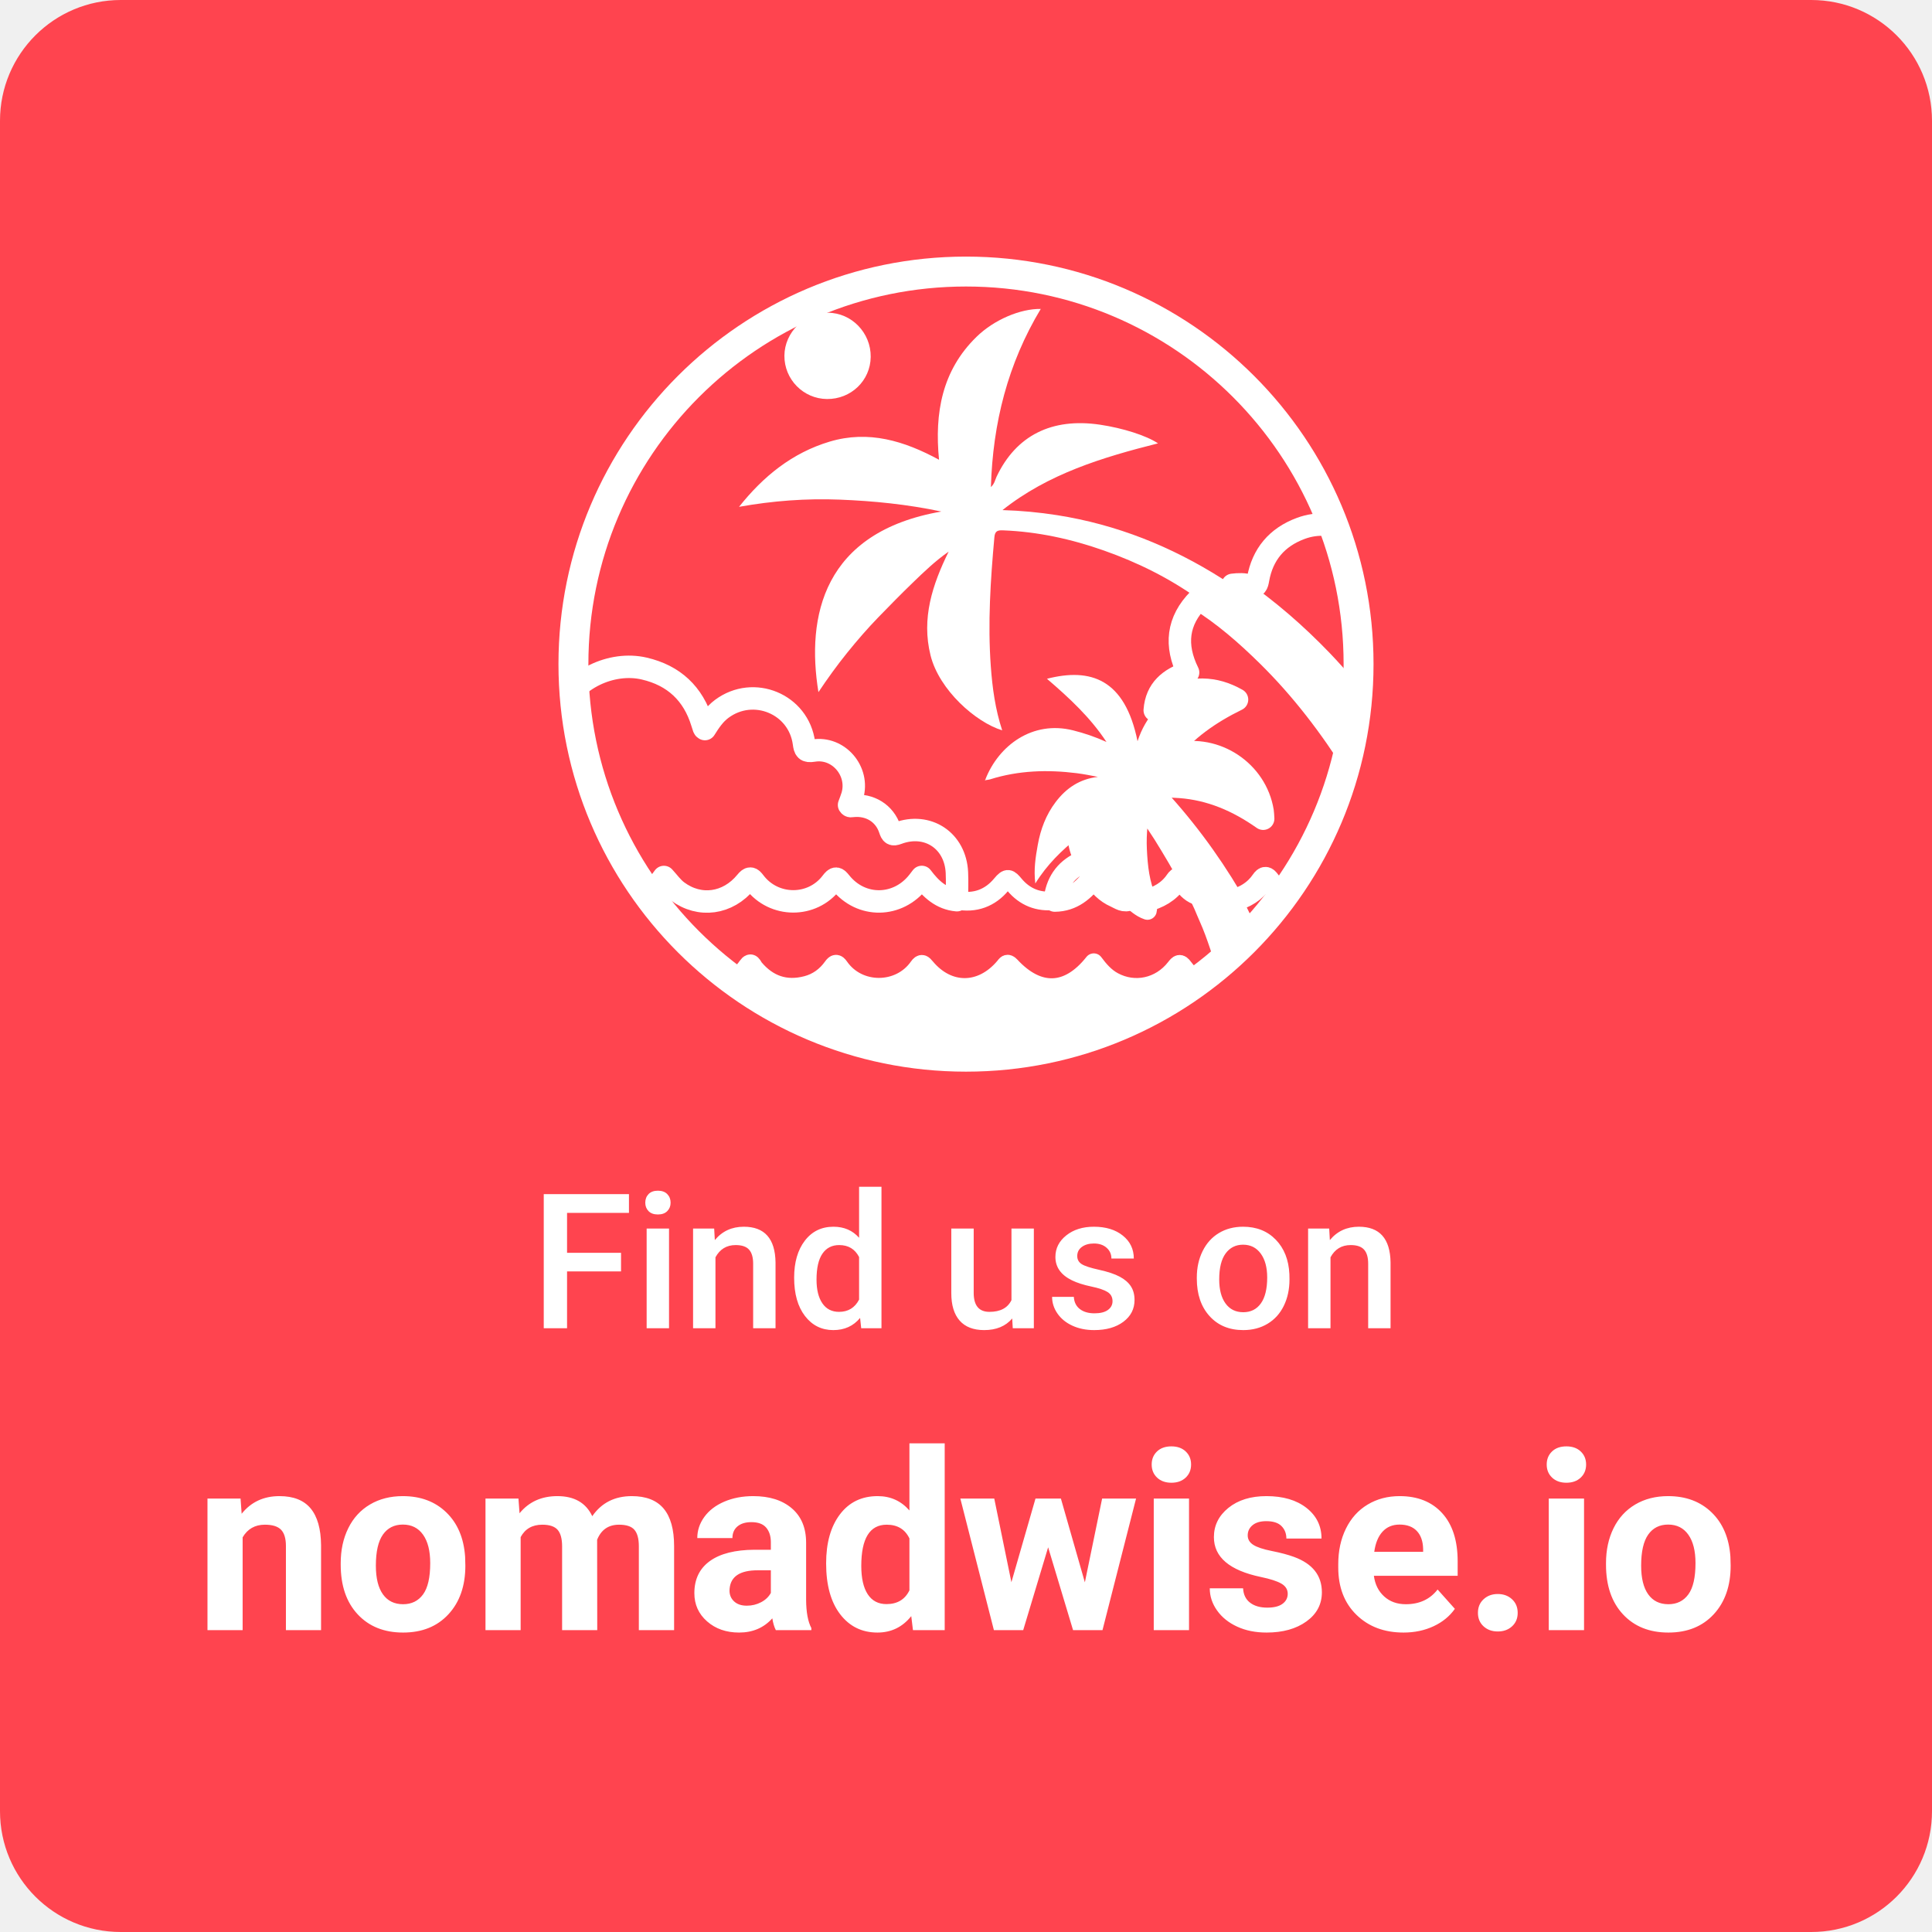
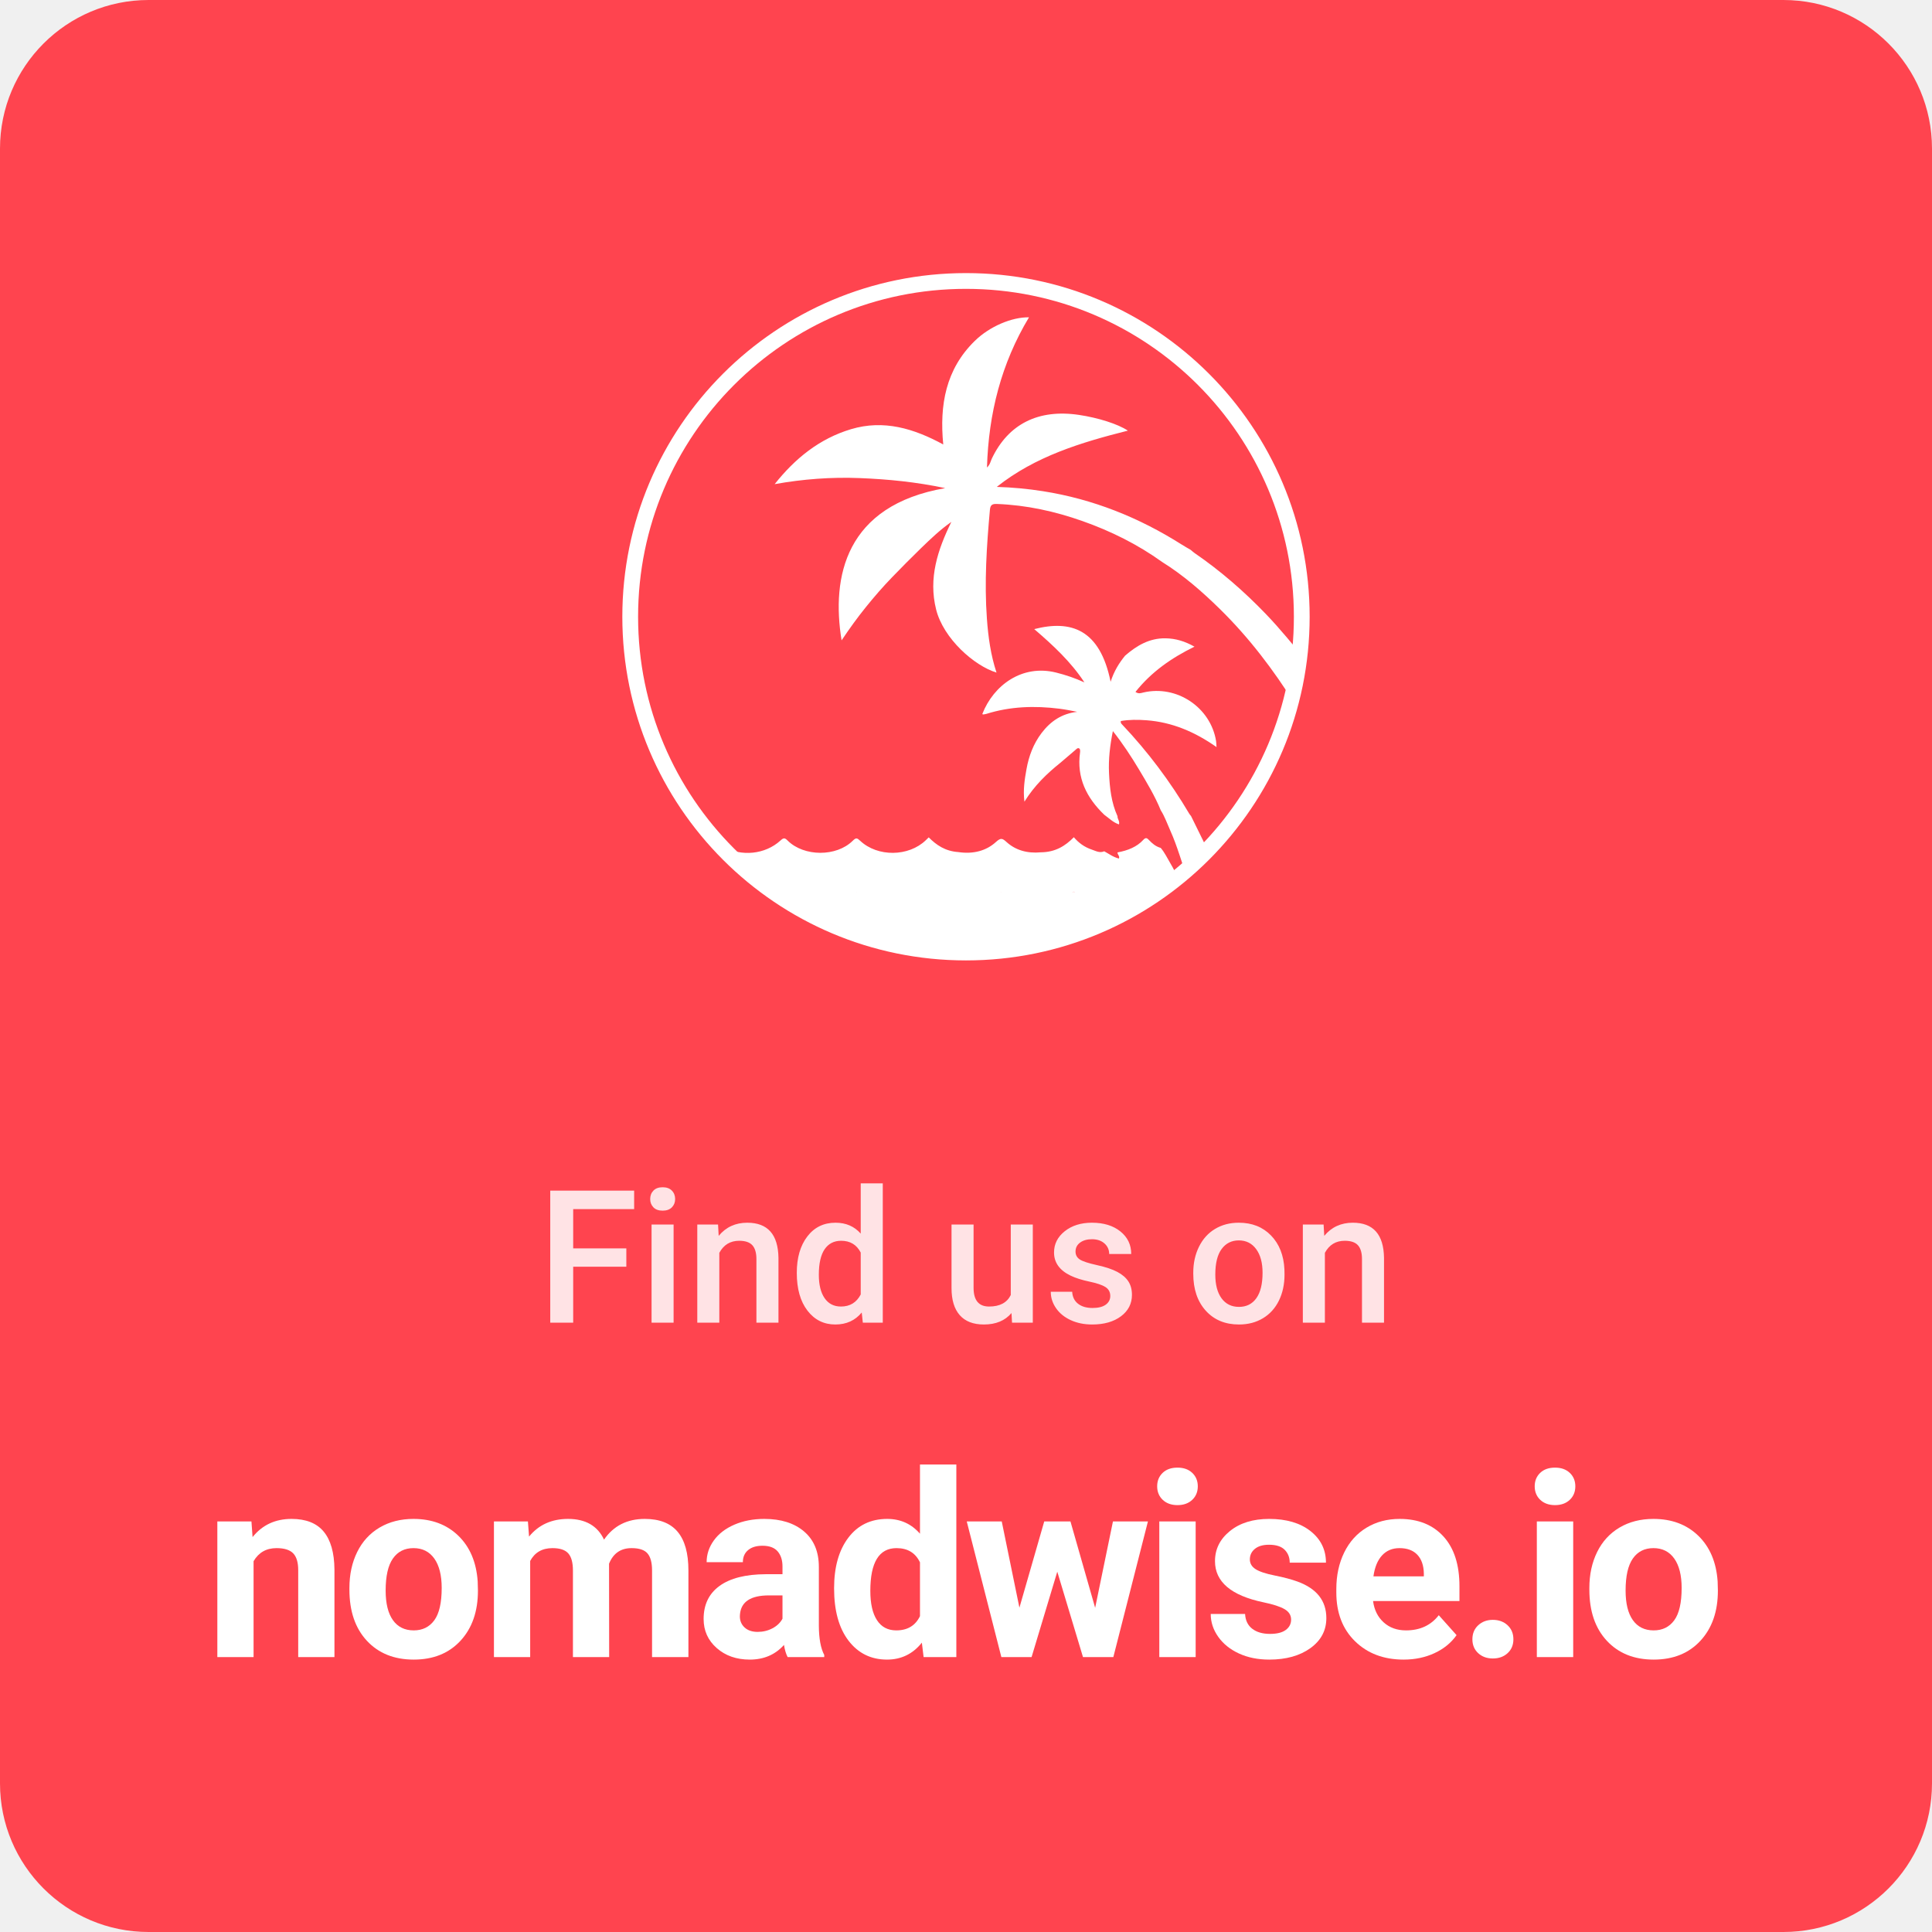
- <svg xmlns="http://www.w3.org/2000/svg" width="128" height="128" viewBox="0 0 128 128" role="img" aria-label="Find us on nomadwise.io">
-   <rect x="0.5" y="0.5" width="127.0" height="127.0" rx="7.5" fill="#FF444F" stroke="#FF444F" stroke-width="1.0" />
-   <svg x="37.00" y="17.00" width="54" height="54" viewBox="13.339 5.712 435.880 435.880">
-     <defs>
-       <clipPath id="fsrc">
-         <circle cx="231.279" cy="223.652" r="207.94" />
-       </clipPath>
-     </defs>
-     <g clip-path="url(#fsrc)">
-       <path fill="#fff" d="M421.485,221.893c-13.82-14.372-28.782-27.389-45.234-38.676c-0.847-0.581-1.595-1.305-2.389-1.961c-1.912-1.128-3.856-2.206-5.731-3.394c-27.104-17.172-56.318-28.87-88.091-33.865c-9.636-1.515-19.345-2.421-29.249-2.72c24.463-19.42,53.42-28.186,83.171-35.686c-6.201-4.166-18.825-8.178-31.043-9.987c-25.794-3.819-44.862,5.791-55.296,27.826c-0.786,1.661-1.007,3.66-3.029,5.549c1.024-34.332,9.056-65.974,26.66-95.279c-10.813-0.18-24.918,5.71-34.378,14.949c-18.431,18-22.469,40.674-20.02,65.714c-18.584-10.106-37.705-15.915-58.487-9.701c-20.084,6.006-35.577,18.644-48.456,34.869c17.974-3.22,35.892-4.566,53.939-3.845c17.971,0.718,35.835,2.467,54.25,6.364c-63.29,10.965-72.322,56.167-65.737,96.579c4.909-7.335,9.936-14.317,15.345-21.021c5.331-6.609,10.884-13.025,16.794-19.117c6.011-6.196,12.068-12.355,18.27-18.359c6.071-5.877,12.178-11.743,19.219-16.635c-8.687,17.691-14.633,35.678-9.664,55.53c4.631,18.504,24.222,35.762,38.308,40.032c-3.687-11.174-5.254-22.615-6.093-34.211c-1.673-23.111-0.168-46.111,1.92-69.114c0.303-3.341,1.801-3.733,4.607-3.625c18.605,0.717,36.554,4.65,54.051,10.826c18.042,6.369,35.036,14.801,50.611,25.985c13.546,8.442,25.472,18.883,36.806,30.024c18.297,17.986,33.714,38.264,47.321,59.96c0.528,0.841,1.023,1.718,1.665,2.307c2.596-9.503,4.574-19.261,5.868-29.235C438.986,241.749,430.674,231.45,421.485,221.893z" />
-       <path fill="#fff" d="M374.019,350.035c-0.363-0.462-0.783-0.889-1.079-1.39c-12.096-20.454-26.253-39.355-42.596-56.613c-0.498-0.525-1.097-1.016-0.839-2.246c5.316-0.908,10.814-0.883,16.277-0.478c16.263,1.206,30.743,7.39,44.416,17.016c-0.126-1.79-0.119-2.83-0.282-3.843c-3.462-21.383-24.982-35.749-46.137-30.78c-1.529,0.359-2.99,1.026-4.996-0.366c10.145-12.757,22.868-21.579,37.436-28.713c-6.133-3.462-12.011-5.207-18.413-5.299c-10.197-0.147-18.227,4.627-25.594,11c-3.772,4.635-6.945,9.649-9.195,16.564c-6.749-33.323-25.101-39.397-48.446-33.397c11.975,10.262,23.282,20.772,31.823,33.786c-5.956-2.701-11.844-4.703-17.928-6.221c-21.583-5.386-39.694,8.03-46.805,26.212c0.101,0.131,0.206,0.259,0.314,0.384c0.729-0.12,1.485-0.154,2.183-0.374c15.202-4.788,30.709-5.257,46.386-3.294c1.918,0.24,3.826,0.566,5.731,0.9c1.854,0.325,3.696,0.711,5.544,1.071c-9.774,1.131-16.942,6.006-22.596,13.462c-5.145,6.785-8.062,14.545-9.554,22.845c-1.185,6.596-2.256,13.231-1.319,20.69c6.296-10.158,14.182-17.757,22.804-24.668c3.152-2.701,6.287-5.423,9.47-8.087c0.748-0.626,1.625-1.763,2.646-0.876c0.484,0.42,0.465,1.665,0.351,2.491c-2.208,16.002,4.156,28.648,15.348,39.424c2.999,2.142,5.613,4.891,9.346,6.138c0.639-2.078-1.047-3.469-0.929-5.195c-3.952-8.686-4.935-17.974-5.375-27.336c-0.411-8.749,0.576-17.393,2.443-26.671c6.344,8.063,11.614,16.079,16.542,24.321c5.024,8.401,10.1,16.783,13.819,25.885c2.569,4.032,4.098,8.551,6.047,12.874c4.506,9.995,7.322,20.596,11.073,30.861c5.221-4.416,10.231-9.072,15.013-13.953c-0.144-0.187-0.275-0.398-0.393-0.639C382.394,367.017,378.202,358.529,374.019,350.035z" />
-       <path fill="none" stroke="#fff" stroke-width="12" stroke-linejoin="round" d="M194.721,314.132c-2.722,1.018-3.284,0.45-4.134-2.144c-2.816-8.598-10.699-13.393-19.817-12.515c-0.697,0.067-1.453,0.44-2.034-0.498c0.573-1.587,1.257-3.219,1.757-4.905c3.886-13.103-7.352-26.393-20.837-24.17c-4.075,0.672-4.58-0.563-5.031-3.96c-2.783-20.999-26.963-31.004-43.963-18.368c-3.892,2.893-6.483,6.799-8.996,10.81c-0.35-0.277-0.5-0.335-0.533-0.432c-0.333-0.984-0.661-1.971-0.965-2.965c-4.765-15.604-15.153-25.295-30.978-28.967c-17.634-4.092-37.906,5.932-44.546,21.487c4.107,37.727,17.833,72.564,38.689,101.999c7.058-1.393,12.111-5.867,16.389-12.014c2.51,2.726,4.512,5.633,7.334,7.726c11.757,8.721,26.807,6.761,36.539-5.089c2.076-2.528,2.781-2.291,4.594,0.102c10.327,13.632,30.873,13.768,41.193,0.17c2.161-2.847,2.765-2.562,4.826,0.01c11.053,13.795,30.71,13.453,41.58-0.533c0.54-0.695,1.071-1.396,1.848-2.409c4.868,6.492,10.419,11.673,18.781,12.434c0.012-4.915,0.222-9.838,0.003-14.742C225.655,318.049,210.761,308.135,194.721,314.132z" />
-       <path fill="none" stroke="#fff" stroke-width="12" stroke-linejoin="round" d="M439.855,278.905c-13.607-21.696-29.024-41.974-47.321-59.96c-11.334-11.141-23.26-21.582-36.806-30.024c-11.486,11.603-12.833,24.714-5.675,39.209c-9.901,3.277-17.004,9.008-17.841,20.194c7.367-6.374,15.397-11.148,25.594-11c6.401,0.093,12.28,1.838,18.413,5.299c-14.568,7.133-27.291,15.956-37.436,28.713c2.006,1.393,3.466,0.726,4.996,0.366c21.156-4.969,42.676,9.397,46.137,30.78c0.164,1.013,0.156,2.053,0.282,3.843c-13.673-9.625-28.153-15.809-44.416-17.016c-5.462-0.405-10.961-0.43-16.277,0.478c-0.258,1.23,0.341,1.721,0.839,2.246c16.343,17.258,30.5,36.159,42.596,56.613c0.296,0.501,0.716,0.928,1.078,1.389c6.403-1.657,11.802-4.893,15.581-10.402c1.517-2.212,2.29-1.917,3.753,0.074c3.957,5.382,9.31,8.563,15.468,10.367c14.681-20.58,25.861-43.825,32.7-68.863C440.878,280.623,440.383,279.746,439.855,278.905z" />
-       <path fill="none" stroke="#fff" stroke-width="12" stroke-linejoin="round" d="M437.443,152.83c-0.117-0.071-0.235-0.138-0.355-0.192c-8.734-3.99-17.755-4.92-26.81-1.558c-12.676,4.706-20.44,13.81-22.807,27.239c-0.462,2.624-0.908,4.566-4.348,3.425c-2.99-0.992-6.144-0.878-9.262-0.488c0.794,0.656,1.543,1.38,2.389,1.961c16.452,11.287,31.414,24.304,45.234,38.676c9.189,9.557,17.501,19.856,25.904,30.084c1.203-9.272,1.83-18.725,1.83-28.325C449.219,198.858,445.07,175.036,437.443,152.83z" />
-       <path fill="#fff" d="M156.927,81.881c-12.654-0.118-22.874-10.538-22.761-23.208c0.111-12.464,10.766-22.979,23.247-22.942c12.694,0.038,23.067,10.747,22.905,23.649C180.159,72.034,169.798,82.001,156.927,81.881z" />
-       <path fill="none" stroke="#fff" stroke-width="12" stroke-linejoin="round" d="M291.152,316.285c3.152-2.701,6.287-5.423,9.47-8.087c0.748-0.626,1.625-1.763,2.646-0.876c0.484,0.42,0.465,1.665,0.351,2.491c-2.208,16.002,4.156,28.648,15.348,39.424c-2.982,1.698-5.386-0.327-7.814-1.402c-4.836-2.141-8.454-5.81-11.454-10.489c-5.395,7.292-11.62,12.634-20.929,12.748c0.91-9.267,5.392-16.151,13.855-20.151c2.374-1.122,2.688-2.302,1.445-4.391C292.375,322.703,292.197,319.353,291.152,316.285z" />
-       <path fill="#fff" d="M241.974,285.651c-0.191,0.105-0.382,0.211-0.573,0.316c0.09-0.229,0.179-0.458,0.264-0.694C241.761,285.399,241.866,285.526,241.974,285.651z" />
-       <path fill="#fff" d="M231.279,441.592c50.217,0,96.459-16.994,133.311-45.531c-0.529-0.092-1.09-0.108-1.543-0.213c-6.357-1.482-11.615-4.715-15.414-9.951c-1.935-2.667-2.705-1.92-4.356,0.197c-8.184,10.496-21.862,13.377-33.194,7.234c-4.377-2.372-7.539-6.029-10.473-9.988c-13.546,17.154-29.678,17.758-44.513,1.755c-1.792-1.933-2.279-0.666-3.268,0.506c-12.244,14.515-30.078,14.652-42.124,0.242c-1.44-1.723-2.188-2.555-3.81-0.234c-10.076,14.417-32.304,14.531-42.384-0.087c-1.344-1.949-2.22-1.803-3.55,0.065c-3.478,4.885-8.125,8.316-13.952,9.825c-11.216,2.905-20.504-0.309-27.945-9.15c-0.901-1.07-1.623-4.085-3.716-1.041c-4.054,5.898-9.764,9.086-16.375,10.846C134.827,424.6,181.066,441.592,231.279,441.592z" />
-       <path fill="none" stroke="#fff" stroke-width="10" stroke-linejoin="round" d="M360.861,359.252c-1.949-4.323-3.478-8.842-6.047-12.874c-3.332-1.269-5.483-3.887-7.451-6.66c-1.289-1.816-2.091-2.382-3.689-0.048c-3.915,5.718-9.625,8.917-16.289,10.509c-0.118,1.726,1.568,3.117,0.929,5.195c-3.733-1.247-6.347-3.996-9.344-6.137c-2.984,1.696-5.388-0.328-7.816-1.403c-4.836-2.141-8.454-5.81-11.454-10.489c-5.395,7.292-11.62,12.634-20.929,12.748c-8.784,1.116-16.114-1.917-21.646-8.557c-2.743-3.291-3.677-4.022-6.877-0.132c-6.012,7.306-14.189,10.424-23.83,8.495c-8.362-0.761-13.913-5.942-18.781-12.434c-0.777,1.013-1.308,1.715-1.848,2.409c-10.871,13.985-30.528,14.327-41.58,0.533c-2.06-2.571-2.665-2.857-4.826-0.01c-10.321,13.598-30.866,13.462-41.193-0.17c-1.813-2.393-2.517-2.63-4.594-0.102c-9.732,11.851-24.782,13.81-36.539,5.089c-2.822-2.093-4.824-5-7.334-7.726c-4.278,6.147-9.331,10.622-16.389,12.014c12.501,17.644,27.566,33.34,44.643,46.563c6.611-1.76,12.321-4.948,16.375-10.846c2.092-3.044,2.815-0.029,3.716,1.041c7.44,8.841,16.729,12.055,27.945,9.15c5.827-1.509,10.474-4.94,13.952-9.825c1.33-1.868,2.206-2.014,3.55-0.065c10.08,14.618,32.308,14.504,42.384,0.087c1.622-2.321,2.369-1.49,3.81,0.234c12.046,14.41,29.88,14.273,42.124-0.242c0.988-1.171,1.476-2.439,3.268-0.506c14.835,16.003,30.966,15.4,44.513-1.755c2.934,3.959,6.096,7.615,10.473,9.988c11.332,6.142,25.009,3.261,33.194-7.234c1.651-2.117,2.421-2.864,4.356-0.197c3.799,5.235,9.057,8.468,15.414,9.951c0.453,0.106,1.014,0.121,1.543,0.213c2.492-1.93,4.939-3.914,7.343-5.947C368.182,379.848,365.367,369.248,360.861,359.252z" />
-       <path fill="none" stroke="#fff" stroke-width="10" stroke-linejoin="round" d="M393.353,339.707c-1.464-1.991-2.236-2.286-3.753-0.074c-3.779,5.509-9.178,8.745-15.58,10.402c4.183,8.493,8.374,16.982,12.534,25.486c0.118,0.241,0.25,0.452,0.393,0.639c7.943-8.106,15.266-16.822,21.874-26.085C402.662,348.27,397.31,345.089,393.353,339.707z" />
-       <path fill="none" stroke="#fff" stroke-width="12" stroke-linejoin="round" d="M327.385,350.179c-3.952-8.686-4.935-17.974-5.375-27.336c-0.411-8.749,0.576-17.393,2.443-26.671c6.344,8.063,11.614,16.079,16.542,24.321c5.024,8.401,10.1,16.783,13.819,25.885c-3.332-1.269-5.482-3.887-7.451-6.66c-1.289-1.816-2.091-2.382-3.689-0.048C339.759,345.389,334.049,348.587,327.385,350.179z" />
+ <svg xmlns="http://www.w3.org/2000/svg" viewBox="0 0 104 104" width="104" height="104" role="img" aria-label="Find us on nomadwise.io">
+   <rect width="104" height="104" rx="8" fill="#FF444F" />
+   <g transform="translate(32.373 14.221) scale(0.08486)">
+     <clipPath id="c520332">
+       <circle cx="231.28" cy="223.65" r="213.0" />
+     </clipPath>
+     <g clip-path="url(#c520332)">
+       <path fill="#FFFFFF" d="M421.485,221.893c-13.82-14.372-28.782-27.389-45.234-38.676c-0.847-0.581-1.595-1.305-2.389-1.961    c-1.912-1.128-3.856-2.206-5.731-3.394c-27.104-17.172-56.318-28.87-88.091-33.865c-9.636-1.515-19.345-2.421-29.249-2.72    c24.463-19.42,53.42-28.186,83.171-35.686c-6.201-4.166-18.825-8.178-31.043-9.987c-25.794-3.819-44.862,5.791-55.296,27.826    c-0.786,1.661-1.007,3.66-3.029,5.549c1.024-34.332,9.056-65.974,26.66-95.279c-10.813-0.18-24.918,5.71-34.378,14.949    c-18.431,18-22.469,40.674-20.02,65.714c-18.584-10.106-37.705-15.915-58.487-9.701c-20.084,6.006-35.577,18.644-48.456,34.869    c17.974-3.22,35.892-4.566,53.939-3.845c17.971,0.718,35.835,2.467,54.25,6.364c-63.29,10.965-72.322,56.167-65.737,96.579    c4.909-7.335,9.936-14.317,15.345-21.021c5.331-6.609,10.884-13.025,16.794-19.117c6.011-6.196,12.068-12.355,18.27-18.359    c6.071-5.877,12.178-11.743,19.219-16.635c-8.687,17.691-14.633,35.678-9.664,55.53c4.631,18.504,24.222,35.762,38.308,40.032    c-3.687-11.174-5.254-22.615-6.093-34.211c-1.673-23.111-0.168-46.111,1.92-69.114c0.303-3.341,1.801-3.733,4.607-3.625    c18.605,0.717,36.554,4.65,54.051,10.826c18.042,6.369,35.036,14.801,50.611,25.985c13.546,8.442,25.472,18.883,36.806,30.024    c18.297,17.986,33.714,38.264,47.321,59.96c0.528,0.841,1.023,1.718,1.665,2.307c2.596-9.503,4.574-19.261,5.868-29.235    C438.986,241.749,430.674,231.45,421.485,221.893z" />
+       <path fill="#FFFFFF" d="M374.019,350.035c-0.363-0.462-0.783-0.889-1.079-1.39c-12.096-20.454-26.253-39.355-42.596-56.613    c-0.498-0.525-1.097-1.016-0.839-2.246c5.316-0.908,10.814-0.883,16.277-0.478c16.263,1.206,30.743,7.39,44.416,17.016    c-0.126-1.79-0.119-2.83-0.282-3.843c-3.462-21.383-24.982-35.749-46.137-30.78c-1.529,0.359-2.99,1.026-4.996-0.366    c10.145-12.757,22.868-21.579,37.436-28.713c-6.133-3.462-12.011-5.207-18.413-5.299c-10.197-0.147-18.227,4.627-25.594,11    c-3.772,4.635-6.945,9.649-9.195,16.564c-6.749-33.323-25.101-39.397-48.446-33.397c11.975,10.262,23.282,20.772,31.823,33.786    c-5.956-2.701-11.844-4.703-17.928-6.221c-21.583-5.386-39.694,8.03-46.805,26.212c0.101,0.131,0.206,0.259,0.314,0.384    c0.729-0.12,1.485-0.154,2.183-0.374c15.202-4.788,30.709-5.257,46.386-3.294c1.918,0.24,3.826,0.566,5.731,0.9    c1.854,0.325,3.696,0.711,5.544,1.071c-9.774,1.131-16.942,6.006-22.596,13.462c-5.145,6.785-8.062,14.545-9.554,22.845    c-1.185,6.596-2.256,13.231-1.319,20.69c6.296-10.158,14.182-17.757,22.804-24.668c3.152-2.701,6.287-5.423,9.47-8.087    c0.748-0.626,1.625-1.763,2.646-0.876c0.484,0.42,0.465,1.665,0.351,2.491c-2.208,16.002,4.156,28.648,15.348,39.424    c2.999,2.142,5.613,4.891,9.346,6.138c0.639-2.078-1.047-3.469-0.929-5.195c-3.952-8.686-4.935-17.974-5.375-27.336    c-0.411-8.749,0.576-17.393,2.443-26.671c6.344,8.063,11.614,16.079,16.542,24.321c5.024,8.401,10.1,16.783,13.819,25.885    c2.569,4.032,4.098,8.551,6.047,12.874c4.506,9.995,7.322,20.596,11.073,30.861c5.221-4.416,10.231-9.072,15.013-13.953    c-0.144-0.187-0.275-0.398-0.393-0.639C382.394,367.017,378.202,358.529,374.019,350.035z" />
+       <g transform="translate(0 110.50) scale(1 0.75)">
+         <path fill="#FFFFFF" d="M231.279,441.592c50.217,0,96.459-16.994,133.311-45.531c-0.529-0.092-1.09-0.108-1.543-0.213    c-6.357-1.482-11.615-4.715-15.414-9.951c-1.935-2.667-2.705-1.92-4.356,0.197c-8.184,10.496-21.862,13.377-33.194,7.234    c-4.377-2.372-7.539-6.029-10.473-9.988c-13.546,17.154-29.678,17.758-44.513,1.755c-1.792-1.933-2.279-0.666-3.268,0.506    c-12.244,14.515-30.078,14.652-42.124,0.242c-1.44-1.723-2.188-2.555-3.81-0.234c-10.076,14.417-32.304,14.531-42.384-0.087    c-1.344-1.949-2.22-1.803-3.55,0.065c-3.478,4.885-8.125,8.316-13.952,9.825c-11.216,2.905-20.504-0.309-27.945-9.15    c-0.901-1.07-1.623-4.085-3.716-1.041c-4.054,5.898-9.764,9.086-16.375,10.846C134.827,424.6,181.066,441.592,231.279,441.592z" />
+         <path fill="#FFFFFF" d="M360.861,359.252c-1.949-4.323-3.478-8.842-6.047-12.874c-3.332-1.269-5.483-3.887-7.451-6.66     c-1.289-1.816-2.091-2.382-3.689-0.048c-3.915,5.718-9.625,8.917-16.289,10.509c-0.118,1.726,1.568,3.117,0.929,5.195     c-3.733-1.247-6.347-3.996-9.344-6.137c-2.984,1.696-5.388-0.328-7.816-1.403c-4.836-2.141-8.454-5.81-11.454-10.489     c-5.395,7.292-11.62,12.634-20.929,12.748c-8.784,1.116-16.114-1.917-21.646-8.557c-2.743-3.291-3.677-4.022-6.877-0.132     c-6.012,7.306-14.189,10.424-23.83,8.495c-8.362-0.761-13.913-5.942-18.781-12.434c-0.777,1.013-1.308,1.715-1.848,2.409     c-10.871,13.985-30.528,14.327-41.58,0.533c-2.06-2.571-2.665-2.857-4.826-0.01c-10.321,13.598-30.866,13.462-41.193-0.17     c-1.813-2.393-2.517-2.63-4.594-0.102c-9.732,11.851-24.782,13.81-36.539,5.089c-2.822-2.093-4.824-5-7.334-7.726     c-4.278,6.147-9.331,10.622-16.389,12.014c12.501,17.644,27.566,33.34,44.643,46.563c6.611-1.76,12.321-4.948,16.375-10.846     c2.092-3.044,2.815-0.029,3.716,1.041c7.44,8.841,16.729,12.055,27.945,9.15c5.827-1.509,10.474-4.94,13.952-9.825     c1.33-1.868,2.206-2.014,3.55-0.065c10.08,14.618,32.308,14.504,42.384,0.087c1.622-2.321,2.369-1.49,3.81,0.234     c12.046,14.41,29.88,14.273,42.124-0.242c0.988-1.171,1.476-2.439,3.268-0.506c14.835,16.003,30.966,15.4,44.513-1.755     c2.934,3.959,6.096,7.615,10.473,9.988c11.332,6.142,25.009,3.261,33.194-7.234c1.651-2.117,2.421-2.864,4.356-0.197     c3.799,5.235,9.057,8.468,15.414,9.951c0.453,0.106,1.014,0.121,1.543,0.213c2.492-1.93,4.939-3.914,7.343-5.947     C368.182,379.848,365.367,369.248,360.861,359.252z" />
+         <path fill="#FFFFFF" d="M393.353,339.707c-1.464-1.991-2.236-2.286-3.753-0.074c-3.779,5.509-9.178,8.745-15.58,10.402     c4.183,8.493,8.374,16.982,12.534,25.486c0.118,0.241,0.25,0.452,0.393,0.639c7.943-8.106,15.266-16.822,21.874-26.085     C402.662,348.27,397.31,345.089,393.353,339.707z" />
+         <rect x="0" y="384" width="480" height="70" fill="#FFFFFF" />
+       </g>
    </g>
-     <circle cx="231.279" cy="223.652" r="209.94" fill="none" stroke="#fff" stroke-width="16" />
-   </svg>
-   <path fill="#FFFFFF" d="M41.145 84.234H37.569V88.0H36.025V79.113H41.67V80.358H37.569V83.001H41.145ZM44.325 88.0H42.842V81.396H44.325ZM42.751 79.681Q42.751 79.339 42.967 79.113Q43.184 78.887 43.587 78.887Q43.99 78.887 44.209 79.113Q44.429 79.339 44.429 79.681Q44.429 80.017 44.209 80.239Q43.99 80.462 43.587 80.462Q43.184 80.462 42.967 80.239Q42.751 80.017 42.751 79.681ZM47.316 81.396 47.359 82.159Q48.091 81.274 49.281 81.274Q51.344 81.274 51.381 83.636V88.0H49.898V83.721Q49.898 83.093 49.626 82.791Q49.355 82.489 48.738 82.489Q47.841 82.489 47.401 83.3V88.0H45.918V81.396ZM52.614 84.649Q52.614 83.123 53.322 82.199Q54.03 81.274 55.22 81.274Q56.27 81.274 56.917 82.006V78.625H58.4V88.0H57.057L56.984 87.316Q56.319 88.122 55.208 88.122Q54.048 88.122 53.331 87.188Q52.614 86.254 52.614 84.649ZM54.097 84.777Q54.097 85.784 54.485 86.349Q54.872 86.914 55.586 86.914Q56.496 86.914 56.917 86.102V83.282Q56.508 82.489 55.599 82.489Q54.878 82.489 54.488 83.059Q54.097 83.63 54.097 84.777ZM67.061 87.353Q66.408 88.122 65.205 88.122Q64.131 88.122 63.579 87.493Q63.026 86.865 63.026 85.675V81.396H64.51V85.656Q64.51 86.914 65.553 86.914Q66.634 86.914 67.012 86.138V81.396H68.495V88.0H67.098ZM73.708 86.206Q73.708 85.809 73.381 85.601Q73.055 85.394 72.298 85.235Q71.541 85.076 71.034 84.832Q69.923 84.295 69.923 83.276Q69.923 82.421 70.644 81.848Q71.364 81.274 72.475 81.274Q73.659 81.274 74.388 81.86Q75.118 82.446 75.118 83.38H73.634Q73.634 82.952 73.317 82.669Q73 82.385 72.475 82.385Q71.986 82.385 71.678 82.611Q71.37 82.836 71.37 83.215Q71.37 83.557 71.657 83.746Q71.944 83.935 72.817 84.127Q73.689 84.32 74.187 84.585Q74.684 84.851 74.925 85.223Q75.166 85.595 75.166 86.126Q75.166 87.017 74.428 87.57Q73.689 88.122 72.493 88.122Q71.681 88.122 71.047 87.829Q70.412 87.536 70.058 87.023Q69.704 86.511 69.704 85.919H71.144Q71.175 86.444 71.541 86.727Q71.907 87.011 72.511 87.011Q73.097 87.011 73.402 86.788Q73.708 86.566 73.708 86.206ZM79.292 84.637Q79.292 83.667 79.677 82.888Q80.061 82.11 80.757 81.692Q81.453 81.274 82.356 81.274Q83.693 81.274 84.526 82.135Q85.359 82.995 85.426 84.417L85.432 84.765Q85.432 85.742 85.057 86.511Q84.682 87.28 83.983 87.701Q83.284 88.122 82.369 88.122Q80.971 88.122 80.132 87.191Q79.292 86.26 79.292 84.71ZM80.776 84.765Q80.776 85.784 81.197 86.361Q81.618 86.938 82.369 86.938Q83.119 86.938 83.537 86.352Q83.955 85.766 83.955 84.637Q83.955 83.636 83.525 83.05Q83.095 82.464 82.356 82.464Q81.63 82.464 81.203 83.041Q80.776 83.618 80.776 84.765ZM88.063 81.396 88.106 82.159Q88.838 81.274 90.028 81.274Q92.091 81.274 92.128 83.636V88.0H90.645V83.721Q90.645 83.093 90.373 82.791Q90.102 82.489 89.485 82.489Q88.588 82.489 88.149 83.3V88.0H86.665V81.396Z" />
-   <path fill="#FFFFFF" d="M15.938 99.283 16.01 100.29Q16.945 99.122 18.516 99.122Q19.902 99.122 20.579 99.935Q21.255 100.749 21.271 102.368V108.0H18.943V102.425Q18.943 101.684 18.621 101.349Q18.298 101.015 17.549 101.015Q16.566 101.015 16.075 101.853V108.0H13.746V99.283ZM22.573 103.561Q22.573 102.264 23.073 101.249Q23.572 100.233 24.511 99.677Q25.449 99.122 26.69 99.122Q28.455 99.122 29.57 100.201Q30.686 101.281 30.815 103.134L30.831 103.73Q30.831 105.736 29.711 106.949Q28.592 108.161 26.706 108.161Q24.821 108.161 23.697 106.953Q22.573 105.744 22.573 103.666ZM24.902 103.73Q24.902 104.971 25.369 105.627Q25.836 106.284 26.706 106.284Q27.552 106.284 28.028 105.635Q28.503 104.987 28.503 103.561Q28.503 102.344 28.028 101.676Q27.552 101.007 26.69 101.007Q25.836 101.007 25.369 101.672Q24.902 102.336 24.902 103.73ZM34.349 99.283 34.421 100.258Q35.348 99.122 36.927 99.122Q38.611 99.122 39.239 100.451Q40.158 99.122 41.858 99.122Q43.275 99.122 43.968 99.947Q44.661 100.773 44.661 102.433V108.0H42.325V102.441Q42.325 101.7 42.035 101.357Q41.745 101.015 41.012 101.015Q39.964 101.015 39.561 102.014L39.569 108.0H37.241V102.449Q37.241 101.692 36.943 101.353Q36.645 101.015 35.928 101.015Q34.937 101.015 34.494 101.837V108.0H32.165V99.283ZM51.401 108.0Q51.24 107.686 51.168 107.219Q50.322 108.161 48.968 108.161Q47.687 108.161 46.845 107.42Q46.003 106.679 46.003 105.551Q46.003 104.165 47.031 103.424Q48.058 102.683 49.999 102.675H51.071V102.175Q51.071 101.571 50.761 101.208Q50.451 100.846 49.782 100.846Q49.194 100.846 48.859 101.128Q48.525 101.41 48.525 101.901H46.197Q46.197 101.144 46.664 100.499Q47.131 99.855 47.985 99.488Q48.839 99.122 49.903 99.122Q51.514 99.122 52.461 99.931Q53.407 100.741 53.407 102.207V105.986Q53.415 107.227 53.754 107.863V108.0ZM49.476 106.381Q49.991 106.381 50.426 106.151Q50.862 105.921 51.071 105.535V104.036H50.201Q48.453 104.036 48.34 105.245L48.332 105.382Q48.332 105.817 48.638 106.099Q48.944 106.381 49.476 106.381ZM54.733 103.577Q54.733 101.539 55.648 100.33Q56.562 99.122 58.149 99.122Q59.422 99.122 60.252 100.072V95.625H62.589V108.0H60.486L60.373 107.073Q59.503 108.161 58.133 108.161Q56.595 108.161 55.664 106.949Q54.733 105.736 54.733 103.577ZM57.062 103.746Q57.062 104.971 57.489 105.623Q57.916 106.276 58.73 106.276Q59.809 106.276 60.252 105.365V101.925Q59.817 101.015 58.746 101.015Q57.062 101.015 57.062 103.746ZM71.875 104.834 73.019 99.283H75.267L73.043 108.0H71.093L69.442 102.513L67.79 108.0H65.848L63.625 99.283H65.872L67.008 104.826L68.604 99.283H70.287ZM78.776 108.0H76.439V99.283H78.776ZM76.302 97.027Q76.302 96.503 76.653 96.165Q77.003 95.826 77.608 95.826Q78.204 95.826 78.558 96.165Q78.913 96.503 78.913 97.027Q78.913 97.559 78.554 97.897Q78.196 98.235 77.608 98.235Q77.02 98.235 76.661 97.897Q76.302 97.559 76.302 97.027ZM85.315 105.591Q85.315 105.164 84.892 104.918Q84.469 104.673 83.534 104.479Q80.424 103.827 80.424 101.837Q80.424 100.677 81.387 99.899Q82.35 99.122 83.905 99.122Q85.564 99.122 86.559 99.903Q87.554 100.685 87.554 101.933H85.226Q85.226 101.434 84.904 101.108Q84.581 100.781 83.897 100.781Q83.308 100.781 82.986 101.047Q82.664 101.313 82.664 101.724Q82.664 102.111 83.03 102.348Q83.397 102.586 84.267 102.759Q85.137 102.932 85.733 103.15Q87.578 103.827 87.578 105.494Q87.578 106.687 86.555 107.424Q85.532 108.161 83.913 108.161Q82.817 108.161 81.967 107.77Q81.117 107.38 80.634 106.699Q80.15 106.018 80.15 105.229H82.358Q82.39 105.849 82.817 106.179Q83.244 106.51 83.961 106.51Q84.63 106.51 84.972 106.256Q85.315 106.002 85.315 105.591ZM92.989 108.161Q91.072 108.161 89.867 106.985Q88.663 105.809 88.663 103.851V103.625Q88.663 102.312 89.17 101.277Q89.678 100.241 90.608 99.682Q91.539 99.122 92.731 99.122Q94.52 99.122 95.547 100.25Q96.574 101.377 96.574 103.448V104.399H91.023Q91.136 105.253 91.704 105.768Q92.272 106.284 93.142 106.284Q94.488 106.284 95.245 105.309L96.389 106.59Q95.865 107.331 94.971 107.746Q94.077 108.161 92.989 108.161ZM92.723 101.007Q92.03 101.007 91.599 101.474Q91.168 101.941 91.048 102.812H94.286V102.626Q94.27 101.853 93.867 101.43Q93.465 101.007 92.723 101.007ZM97.917 106.856Q97.917 106.3 98.291 105.954Q98.666 105.607 99.23 105.607Q99.802 105.607 100.176 105.954Q100.551 106.3 100.551 106.856Q100.551 107.404 100.18 107.746Q99.81 108.089 99.23 108.089Q98.658 108.089 98.287 107.746Q97.917 107.404 97.917 106.856ZM104.947 108.0H102.61V99.283H104.947ZM102.473 97.027Q102.473 96.503 102.824 96.165Q103.174 95.826 103.778 95.826Q104.375 95.826 104.729 96.165Q105.084 96.503 105.084 97.027Q105.084 97.559 104.725 97.897Q104.367 98.235 103.778 98.235Q103.19 98.235 102.832 97.897Q102.473 97.559 102.473 97.027ZM106.402 103.561Q106.402 102.264 106.901 101.249Q107.401 100.233 108.339 99.677Q109.278 99.122 110.519 99.122Q112.283 99.122 113.399 100.201Q114.515 101.281 114.644 103.134L114.66 103.73Q114.66 105.736 113.54 106.949Q112.42 108.161 110.535 108.161Q108.649 108.161 107.526 106.953Q106.402 105.744 106.402 103.666ZM108.73 103.73Q108.73 104.971 109.197 105.627Q109.665 106.284 110.535 106.284Q111.381 106.284 111.856 105.635Q112.331 104.987 112.331 103.561Q112.331 102.344 111.856 101.676Q111.381 101.007 110.519 101.007Q109.665 101.007 109.197 101.672Q108.73 102.336 108.73 103.73Z" />
+     <circle cx="231.28" cy="223.65" r="213.0" fill="none" stroke="#FFFFFF" stroke-width="10" />
+   </g>
+   <path fill="#FFE3E5" d="M33.716 68.187H30.855V71.2H29.62V64.091H34.136V65.087H30.855V67.201H33.716Z M36.26 71.2H35.074V65.917H36.26ZM35 64.545Q35 64.271 35.174 64.091Q35.347 63.91 35.669 63.91Q35.992 63.91 36.167 64.091Q36.343 64.271 36.343 64.545Q36.343 64.813 36.167 64.992Q35.992 65.17 35.669 65.17Q35.347 65.17 35.174 64.992Q35 64.813 35 64.545Z M38.653 65.917 38.687 66.527Q39.273 65.819 40.225 65.819Q41.875 65.819 41.905 67.709V71.2H40.718V67.777Q40.718 67.274 40.501 67.033Q40.284 66.791 39.791 66.791Q39.073 66.791 38.721 67.44V71.2H37.535V65.917Z M42.891 68.519Q42.891 67.299 43.458 66.559Q44.024 65.819 44.976 65.819Q45.816 65.819 46.333 66.405V63.7H47.52V71.2H46.446L46.387 70.653Q45.855 71.298 44.966 71.298Q44.039 71.298 43.465 70.551Q42.891 69.804 42.891 68.519ZM44.078 68.622Q44.078 69.428 44.388 69.879Q44.698 70.331 45.269 70.331Q45.997 70.331 46.333 69.681V67.426Q46.006 66.791 45.279 66.791Q44.703 66.791 44.39 67.247Q44.078 67.704 44.078 68.622Z  M54.449 70.682Q53.926 71.298 52.964 71.298Q52.105 71.298 51.663 70.795Q51.221 70.292 51.221 69.34V65.917H52.408V69.325Q52.408 70.331 53.243 70.331Q54.107 70.331 54.41 69.711V65.917H55.596V71.2H54.478Z M59.766 69.764Q59.766 69.447 59.505 69.281Q59.244 69.115 58.638 68.988Q58.033 68.861 57.627 68.666Q56.739 68.236 56.739 67.421Q56.739 66.737 57.315 66.278Q57.891 65.819 58.78 65.819Q59.727 65.819 60.311 66.288Q60.894 66.757 60.894 67.504H59.708Q59.708 67.162 59.454 66.935Q59.2 66.708 58.78 66.708Q58.389 66.708 58.143 66.888Q57.896 67.069 57.896 67.372Q57.896 67.645 58.125 67.797Q58.355 67.948 59.053 68.102Q59.751 68.256 60.149 68.468Q60.547 68.68 60.74 68.978Q60.933 69.276 60.933 69.701Q60.933 70.414 60.342 70.856Q59.751 71.298 58.794 71.298Q58.145 71.298 57.637 71.063Q57.129 70.829 56.846 70.419Q56.563 70.009 56.563 69.535H57.715Q57.74 69.955 58.033 70.182Q58.326 70.409 58.809 70.409Q59.278 70.409 59.522 70.231Q59.766 70.053 59.766 69.764Z  M64.234 68.51Q64.234 67.733 64.542 67.111Q64.849 66.488 65.406 66.154Q65.962 65.819 66.685 65.819Q67.754 65.819 68.421 66.508Q69.087 67.196 69.141 68.334L69.146 68.612Q69.146 69.393 68.846 70.009Q68.545 70.624 67.986 70.961Q67.427 71.298 66.695 71.298Q65.577 71.298 64.905 70.553Q64.234 69.808 64.234 68.568ZM65.42 68.612Q65.42 69.428 65.757 69.889Q66.094 70.35 66.695 70.35Q67.295 70.35 67.63 69.882Q67.964 69.413 67.964 68.51Q67.964 67.709 67.62 67.24Q67.276 66.771 66.685 66.771Q66.104 66.771 65.762 67.233Q65.42 67.694 65.42 68.612Z M71.25 65.917 71.285 66.527Q71.871 65.819 72.823 65.819Q74.473 65.819 74.502 67.709V71.2H73.316V67.777Q73.316 67.274 73.099 67.033Q72.881 66.791 72.388 66.791Q71.67 66.791 71.319 67.44V71.2H70.132V65.917Z" />
+   <g transform="translate(-28.540 65.880) scale(0.0814)">
+     <path fill="#FFFFFF" d="M516.895,196.786l0.746,10.365c6.412-8.016,15.009-12.023,25.788-12.023c9.507,0,16.584,2.792,21.228,8.375    c4.643,5.584,7.02,13.931,7.131,25.042v57.961h-23.964v-57.513c0-5.098-1.106-8.797-3.317-11.097    c-2.211-2.298-5.887-3.448-11.028-3.448c-6.745,0-11.803,2.881-15.174,8.643v63.415h-23.964v-89.72H516.895z" />
+     <path fill="#FFFFFF" d="M581.683,240.817c0-8.899,1.713-16.833,5.141-23.798c3.427-6.966,8.361-12.355,14.801-16.17    c6.439-3.813,13.917-5.721,22.43-5.721c12.105,0,21.986,3.704,29.645,11.111c7.656,7.408,11.926,17.469,12.811,30.183l0.166,6.136    c0,13.766-3.844,24.808-11.525,33.127c-7.686,8.32-17.994,12.479-30.93,12.479s-23.259-4.146-30.971-12.438    c-7.711-8.292-11.567-19.569-11.567-33.832L581.683,240.817L581.683,240.817z M605.646,242.518c0,8.526,1.603,15.047,4.81,19.558    c3.206,4.513,7.794,6.769,13.765,6.769c5.805,0,10.336-2.229,13.6-6.686c3.26-4.457,4.891-11.584,4.891-21.384    c0-8.36-1.631-14.838-4.891-19.434c-3.264-4.595-7.852-6.893-13.766-6.893c-5.859,0-10.394,2.284-13.599,6.851    C607.249,225.868,605.646,232.941,605.646,242.518z" />
+     <path fill="#FFFFFF" d="M699.73,196.786l0.746,10.033c6.356-7.795,14.953-11.691,25.788-11.691c11.554,0,19.486,4.561,23.799,13.682    c6.302-9.121,15.284-13.682,26.948-13.682c9.729,0,16.971,2.833,21.726,8.499c4.754,5.667,7.131,14.193,7.131,25.581v57.298    h-24.047v-57.348c0-5.097-0.995-8.821-2.985-11.177c-1.989-2.355-5.501-3.533-10.53-3.533c-7.188,0-12.162,3.436-14.926,10.306    l0.083,61.752h-23.964v-57.265c0-5.208-1.023-8.976-3.068-11.303c-2.046-2.327-5.528-3.49-10.448-3.49    c-6.799,0-11.72,2.825-14.76,8.478v63.58h-23.964v-89.72H699.73z" />
+     <path fill="#FFFFFF" d="M871.478,286.506c-1.106-2.156-1.907-4.837-2.404-8.043c-5.805,6.468-13.351,9.701-22.638,9.701    c-8.79,0-16.073-2.542-21.85-7.629c-5.777-5.085-8.665-11.497-8.665-19.237c0-9.507,3.524-16.804,10.572-21.891    c7.048-5.086,17.233-7.656,30.557-7.712h11.028v-5.141c0-4.146-1.065-7.463-3.192-9.951c-2.129-2.487-5.487-3.731-10.075-3.731    c-4.036,0-7.201,0.968-9.494,2.902c-2.295,1.936-3.441,4.59-3.441,7.961h-23.964c0-5.195,1.603-10.005,4.81-14.429    c3.205-4.422,7.738-7.89,13.599-10.406c5.858-2.515,12.438-3.772,19.735-3.772c11.056,0,19.831,2.777,26.327,8.333    c6.495,5.556,9.743,13.364,9.743,23.425v38.89c0.054,8.514,1.243,14.954,3.565,19.321v1.409L871.478,286.506L871.478,286.506z     M851.66,269.839c3.537,0,6.8-0.788,9.785-2.363s5.195-3.689,6.634-6.344v-15.423h-8.956c-11.996,0-18.381,4.146-19.154,12.438    l-0.083,1.409c0,2.985,1.05,5.445,3.151,7.38C845.136,268.872,848.011,269.839,851.66,269.839z" />
+     <path fill="#FFFFFF" d="M902.201,240.983c0-13.985,3.137-25.125,9.411-33.417c6.273-8.292,14.856-12.438,25.747-12.438    c8.734,0,15.948,3.262,21.643,9.784V159.14h24.047v127.366h-21.643l-1.161-9.536c-5.97,7.463-13.654,11.194-23.052,11.194    c-10.559,0-19.03-4.159-25.415-12.479C905.393,267.365,902.201,255.798,902.201,240.983z M926.165,242.688    c0,8.441,1.464,14.91,4.396,19.408c2.929,4.499,7.186,6.748,12.77,6.748c7.407,0,12.631-3.137,15.672-9.413v-35.57    c-2.985-6.274-8.155-9.412-15.506-9.412C931.941,214.448,926.165,223.862,926.165,242.688z" />
+     <path fill="#FFFFFF" d="M1074.844,253.918l11.774-57.132h23.135l-22.886,89.72h-20.066l-16.999-56.469l-16.999,56.469h-19.983    l-22.887-89.72h23.136l11.691,57.049l16.418-57.049h17.331L1074.844,253.918z" />
+     <path fill="#FFFFFF" d="M1115.858,173.569c0-3.593,1.202-6.551,3.607-8.873c2.404-2.321,5.68-3.482,9.826-3.482    c4.09,0,7.352,1.161,9.784,3.482c2.432,2.322,3.648,5.28,3.648,8.873c0,3.648-1.23,6.634-3.689,8.955    c-2.461,2.322-5.709,3.482-9.743,3.482c-4.036,0-7.284-1.16-9.743-3.482C1117.087,180.202,1115.858,177.217,1115.858,173.569z     M1141.315,286.506h-24.047v-89.72h24.047V286.506z" />
+     <path fill="#FFFFFF" d="M1204.428,261.713c0-2.93-1.451-5.237-4.354-6.924c-2.902-1.686-7.561-3.192-13.973-4.52    c-21.339-4.478-32.007-13.543-32.007-27.198c0-7.96,3.303-14.606,9.909-19.942c6.604-5.334,15.243-8.001,25.912-8.001    c11.388,0,20.494,2.682,27.322,8.043c6.827,5.362,10.241,12.328,10.241,20.896h-23.964c0-3.427-1.106-6.26-3.317-8.499    c-2.212-2.239-5.667-3.358-10.365-3.358c-4.035,0-7.159,0.912-9.369,2.736c-2.212,1.824-3.317,4.146-3.317,6.966    c0,2.653,1.257,4.796,3.773,6.426c2.515,1.632,6.758,3.041,12.728,4.229c5.971,1.189,11,2.528,15.092,4.021    c12.658,4.644,18.989,12.687,18.989,24.13c0,8.182-3.512,14.801-10.531,19.859c-7.021,5.058-16.087,7.587-27.198,7.587    c-7.519,0-14.193-1.341-20.025-4.021c-5.833-2.681-10.406-6.356-13.723-11.028c-3.317-4.671-4.976-9.715-4.976-15.133h22.72    c0.221,4.257,1.796,7.519,4.727,9.784c2.93,2.268,6.854,3.4,11.775,3.4c4.588,0,8.056-0.871,10.406-2.612    C1203.252,266.813,1204.428,264.532,1204.428,261.713z" />
+     <path fill="#FFFFFF" d="M1278.86,288.164c-13.157,0-23.868-4.034-32.132-12.106c-8.266-8.07-12.396-18.822-12.396-32.256v-2.321    c0-9.01,1.741-17.067,5.224-24.172c3.482-7.103,8.416-12.575,14.801-16.418c6.386-3.842,13.668-5.763,21.85-5.763    c12.272,0,21.933,3.87,28.981,11.608c7.048,7.74,10.572,18.713,10.572,32.92v9.784h-57.133c0.773,5.86,3.109,10.56,7.007,14.097    c3.897,3.538,8.831,5.307,14.802,5.307c9.231,0,16.445-3.344,21.642-10.033l11.775,13.185c-3.595,5.086-8.458,9.052-14.594,11.898    C1293.122,286.74,1286.322,288.164,1278.86,288.164z M1276.123,214.448c-4.755,0-8.61,1.61-11.567,4.831s-4.851,7.83-5.68,13.826    h33.334v-1.917c-0.111-5.33-1.548-9.452-4.312-12.368C1285.133,215.905,1281.208,214.448,1276.123,214.448z" />
+     <path fill="#FFFFFF" d="M1324.318,274.732c0-3.814,1.285-6.91,3.855-9.287c2.57-2.376,5.79-3.565,9.66-3.565    c3.925,0,7.173,1.189,9.743,3.565c2.57,2.377,3.855,5.473,3.855,9.287c0,3.76-1.271,6.813-3.813,9.162    c-2.544,2.351-5.805,3.524-9.785,3.524c-3.926,0-7.159-1.174-9.701-3.524C1325.588,281.545,1324.318,278.491,1324.318,274.732z" />
+     <path fill="#FFFFFF" d="M1365.521,173.569c0-3.593,1.202-6.551,3.607-8.873c2.404-2.321,5.68-3.482,9.826-3.482    c4.09,0,7.352,1.161,9.784,3.482c2.432,2.322,3.648,5.28,3.648,8.873c0,3.648-1.23,6.634-3.689,8.955    c-2.461,2.322-5.709,3.482-9.743,3.482c-4.036,0-7.284-1.16-9.743-3.482C1366.75,180.202,1365.521,177.217,1365.521,173.569z     M1390.978,286.506h-24.047v-89.72h24.047V286.506z" />
+     <path fill="#FFFFFF" d="M1401.666,240.817c0-8.899,1.713-16.833,5.142-23.798c3.427-6.966,8.36-12.355,14.801-16.17    c6.439-3.813,13.916-5.721,22.43-5.721c12.106,0,21.987,3.704,29.645,11.111c7.656,7.408,11.926,17.469,12.812,30.183l0.165,6.136    c0,13.766-3.843,24.808-11.525,33.127c-7.685,8.32-17.994,12.479-30.93,12.479s-23.259-4.146-30.971-12.438    s-11.567-19.569-11.567-33.832v-1.077L1401.666,240.817L1401.666,240.817z M1425.629,242.518c0,8.526,1.603,15.047,4.81,19.558    c3.205,4.513,7.795,6.769,13.765,6.769c5.805,0,10.337-2.229,13.6-6.686c3.261-4.457,4.892-11.584,4.892-21.384    c0-8.36-1.631-14.838-4.892-19.434c-3.263-4.595-7.851-6.893-13.766-6.893c-5.859,0-10.394,2.284-13.599,6.851    C1427.232,225.868,1425.629,232.941,1425.629,242.518z" />
+   </g>
</svg>
